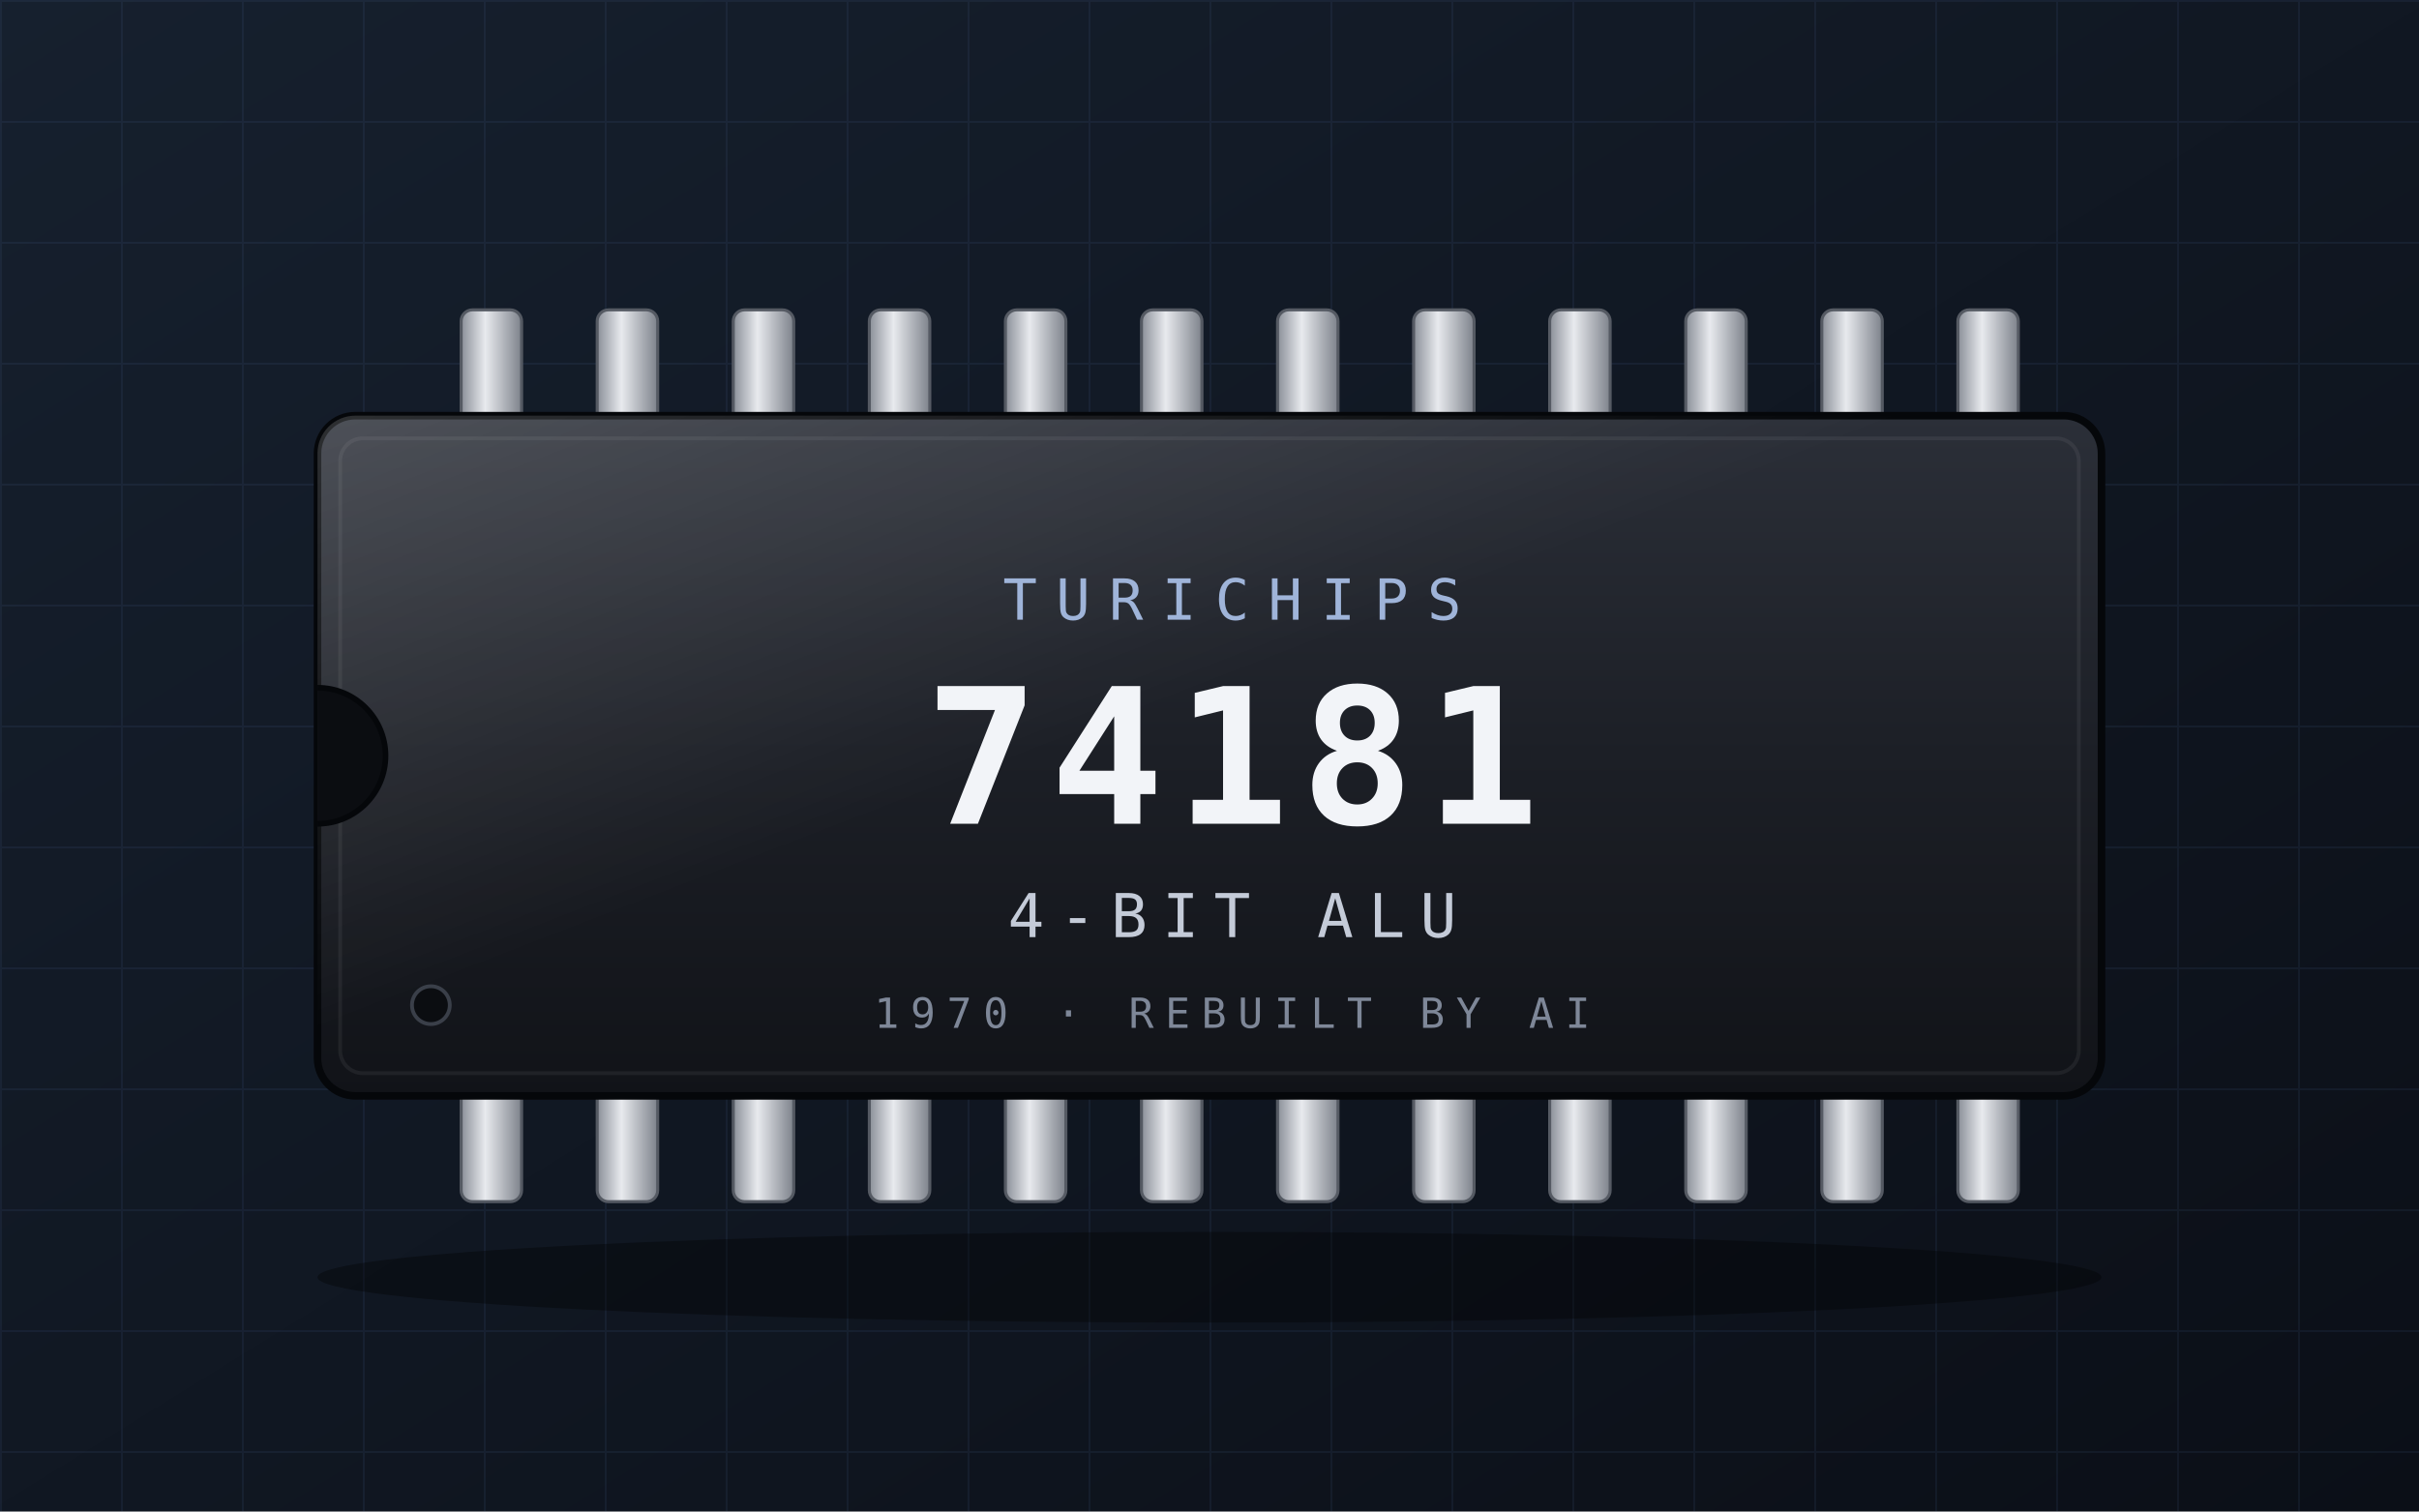
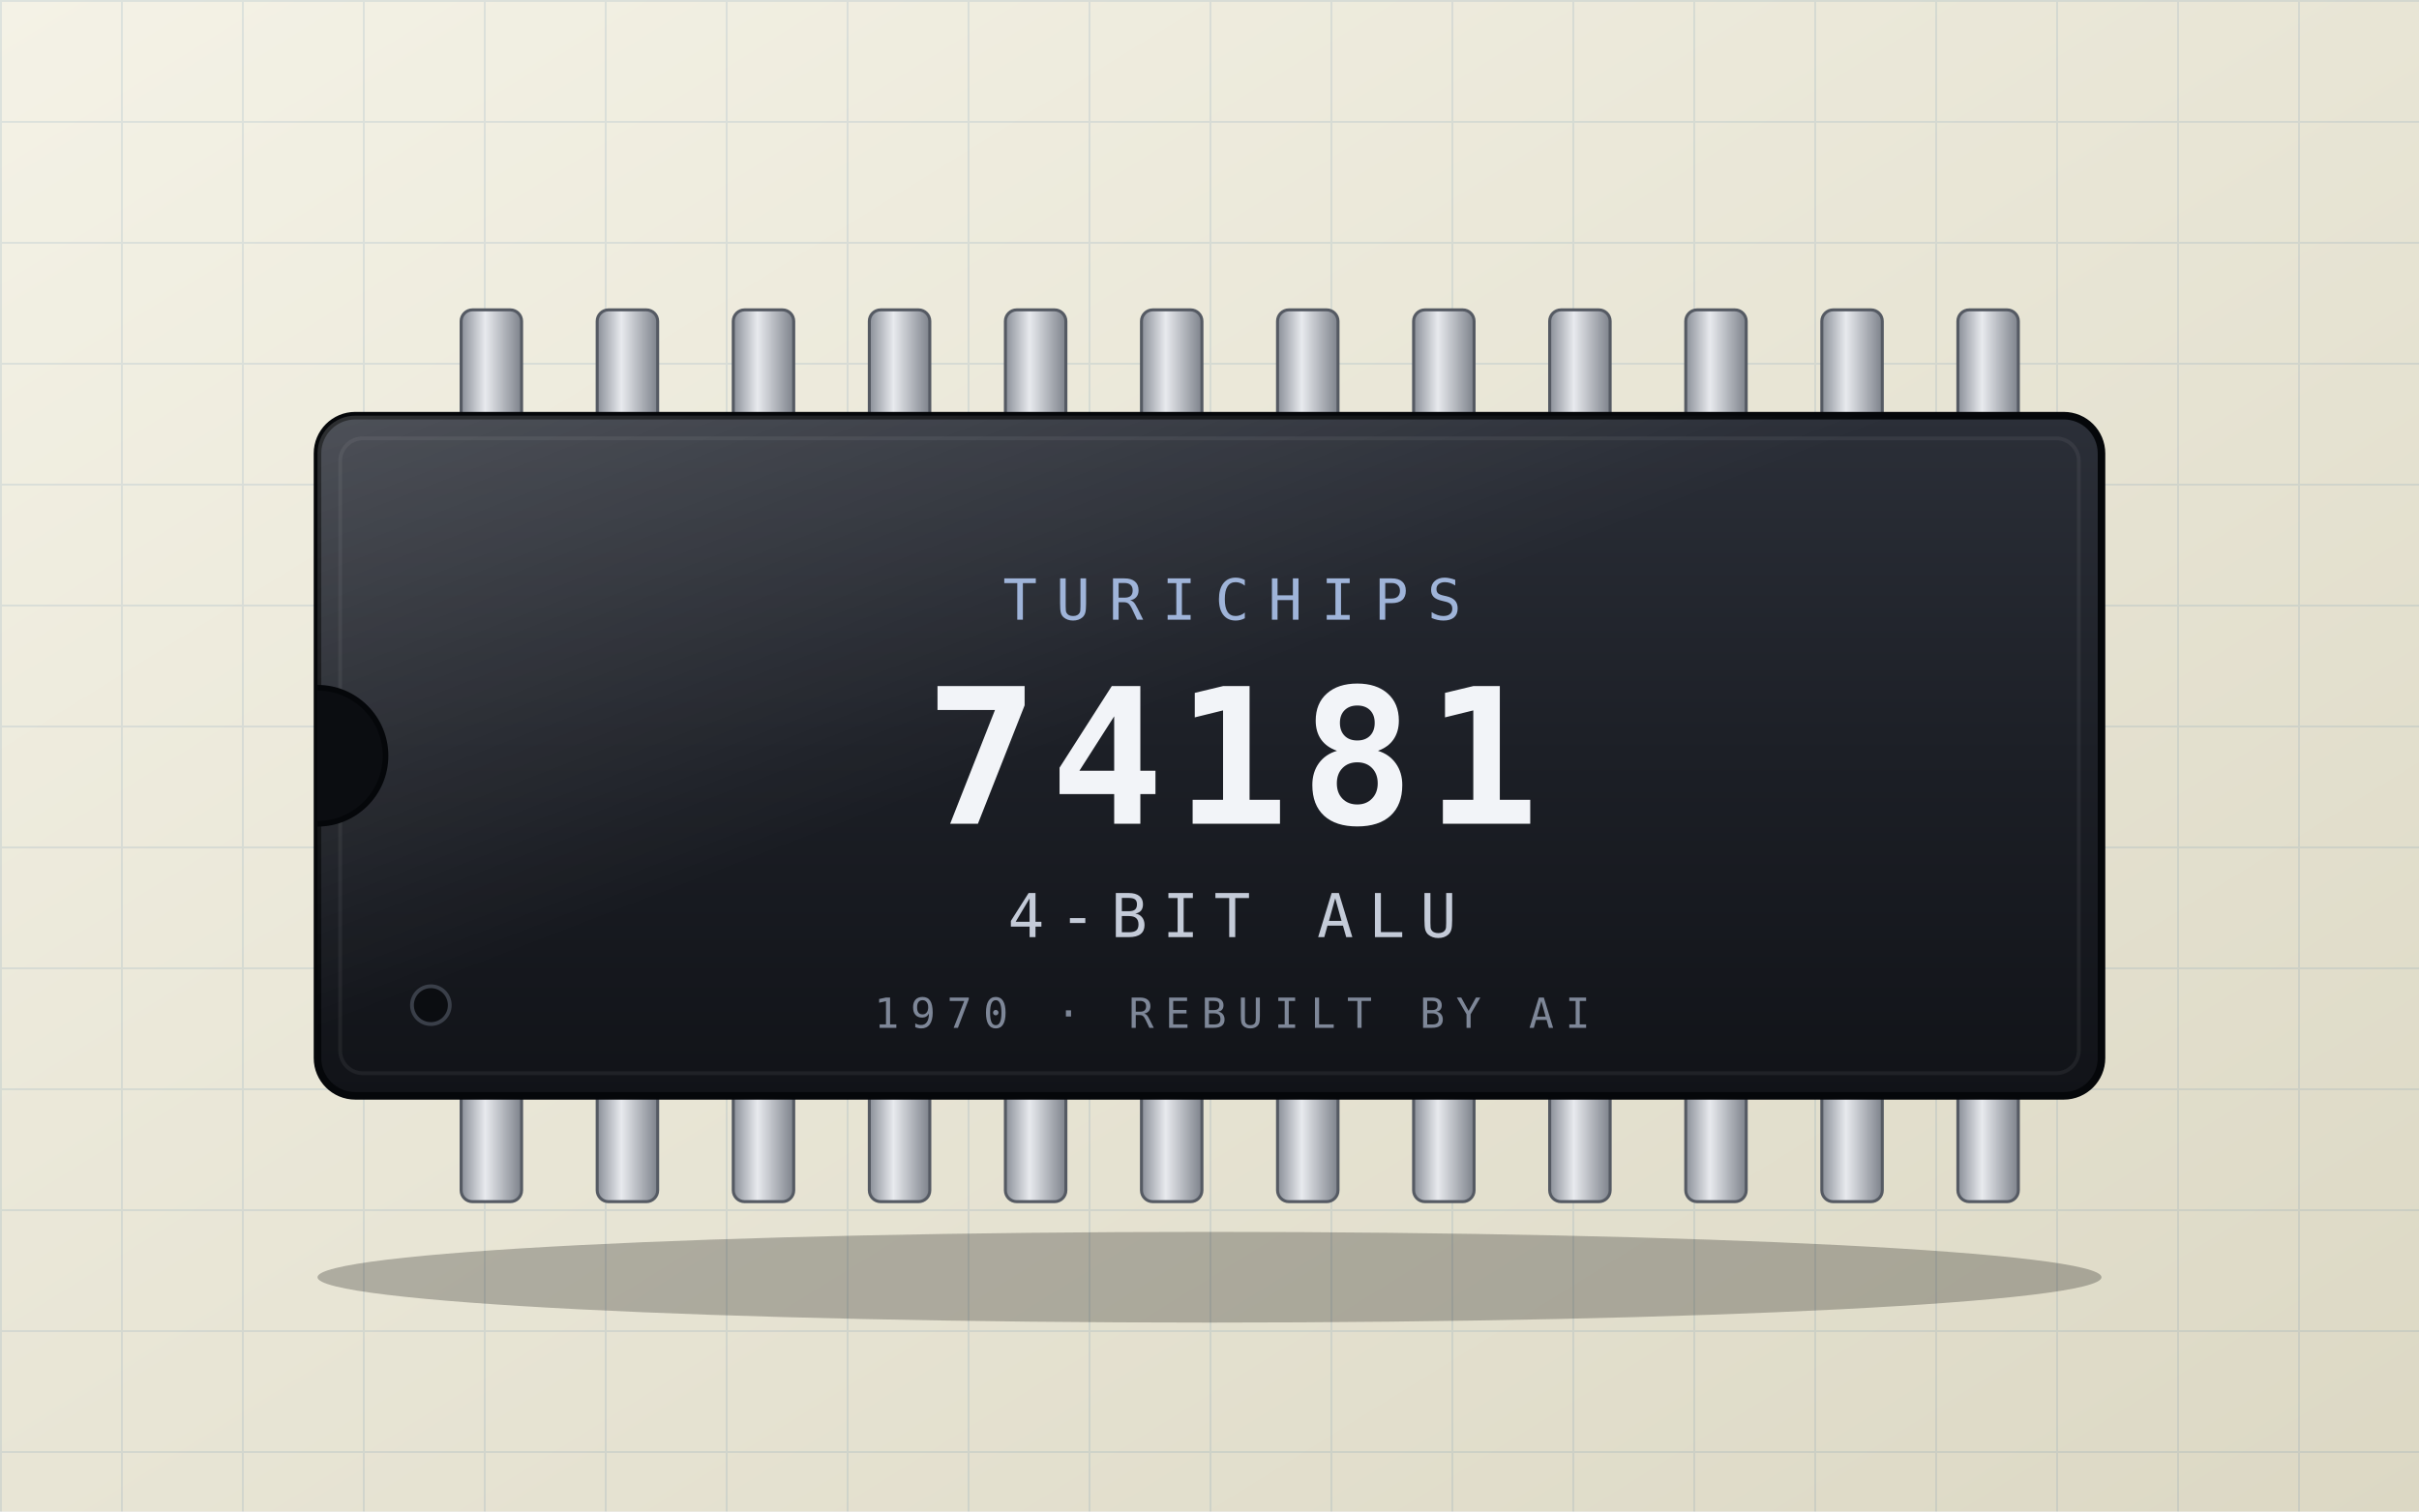
<svg xmlns="http://www.w3.org/2000/svg" viewBox="0 0 640 400" role="img" aria-label="Illustration of the 74181 chip in a 24-pin DIP package">
  <defs>
    <linearGradient id="bg" x1="0" y1="0" x2="1" y2="1">
-       <stop offset="0" stop-color="#16202e" />
-       <stop offset="1" stop-color="#0b0f17" />
+       <stop offset="0" stop-color="#f4f2e6" />
+       <stop offset="1" stop-color="#dcd8c4" />
    </linearGradient>
    <linearGradient id="body" x1="0" y1="0" x2="0" y2="1">
      <stop offset="0" stop-color="#2b2f38" />
      <stop offset=".5" stop-color="#1c1f26" />
      <stop offset="1" stop-color="#111318" />
    </linearGradient>
    <linearGradient id="pin" x1="0" y1="0" x2="1" y2="0">
      <stop offset="0" stop-color="#8a8f98" />
      <stop offset=".4" stop-color="#e8eaee" />
      <stop offset="1" stop-color="#7d828b" />
    </linearGradient>
    <linearGradient id="shine" x1="0" y1="0" x2="1" y2="1">
      <stop offset="0" stop-color="#fff" stop-opacity=".16" />
      <stop offset=".45" stop-color="#fff" stop-opacity="0" />
    </linearGradient>
    <pattern id="grid" width="32" height="32" patternUnits="userSpaceOnUse">
-       <path d="M32 0H0V32" fill="none" stroke="#7aa2ff" stroke-opacity=".07" />
+       <path d="M32 0H0V32" fill="none" stroke="#3a6ea5" stroke-opacity=".12" />
    </pattern>
  </defs>
  <rect width="640" height="400" fill="url(#bg)" />
  <rect width="640" height="400" fill="url(#grid)" />
-   <ellipse cx="320.0" cy="338" rx="236.0" ry="12" fill="#000" opacity=".35" />
+   <ellipse cx="320.0" cy="338" rx="236.0" ry="12" fill="#000" opacity=".25" />
  <g>
    <rect x="122.0" y="82" width="16" height="34" rx="3" fill="url(#pin)" stroke="#555a63" stroke-width=".8" />
  </g>
  <g>
    <rect x="158.0" y="82" width="16" height="34" rx="3" fill="url(#pin)" stroke="#555a63" stroke-width=".8" />
  </g>
  <g>
    <rect x="194.0" y="82" width="16" height="34" rx="3" fill="url(#pin)" stroke="#555a63" stroke-width=".8" />
  </g>
  <g>
    <rect x="230.0" y="82" width="16" height="34" rx="3" fill="url(#pin)" stroke="#555a63" stroke-width=".8" />
  </g>
  <g>
    <rect x="266.0" y="82" width="16" height="34" rx="3" fill="url(#pin)" stroke="#555a63" stroke-width=".8" />
  </g>
  <g>
    <rect x="302.0" y="82" width="16" height="34" rx="3" fill="url(#pin)" stroke="#555a63" stroke-width=".8" />
  </g>
  <g>
    <rect x="338.0" y="82" width="16" height="34" rx="3" fill="url(#pin)" stroke="#555a63" stroke-width=".8" />
  </g>
  <g>
    <rect x="374.0" y="82" width="16" height="34" rx="3" fill="url(#pin)" stroke="#555a63" stroke-width=".8" />
  </g>
  <g>
    <rect x="410.0" y="82" width="16" height="34" rx="3" fill="url(#pin)" stroke="#555a63" stroke-width=".8" />
  </g>
  <g>
    <rect x="446.0" y="82" width="16" height="34" rx="3" fill="url(#pin)" stroke="#555a63" stroke-width=".8" />
  </g>
  <g>
    <rect x="482.0" y="82" width="16" height="34" rx="3" fill="url(#pin)" stroke="#555a63" stroke-width=".8" />
  </g>
  <g>
    <rect x="518.0" y="82" width="16" height="34" rx="3" fill="url(#pin)" stroke="#555a63" stroke-width=".8" />
  </g>
  <g>
    <rect x="122.0" y="284" width="16" height="34" rx="3" fill="url(#pin)" stroke="#555a63" stroke-width=".8" />
  </g>
  <g>
    <rect x="158.0" y="284" width="16" height="34" rx="3" fill="url(#pin)" stroke="#555a63" stroke-width=".8" />
  </g>
  <g>
    <rect x="194.0" y="284" width="16" height="34" rx="3" fill="url(#pin)" stroke="#555a63" stroke-width=".8" />
  </g>
  <g>
    <rect x="230.0" y="284" width="16" height="34" rx="3" fill="url(#pin)" stroke="#555a63" stroke-width=".8" />
  </g>
  <g>
    <rect x="266.0" y="284" width="16" height="34" rx="3" fill="url(#pin)" stroke="#555a63" stroke-width=".8" />
  </g>
  <g>
    <rect x="302.0" y="284" width="16" height="34" rx="3" fill="url(#pin)" stroke="#555a63" stroke-width=".8" />
  </g>
  <g>
    <rect x="338.0" y="284" width="16" height="34" rx="3" fill="url(#pin)" stroke="#555a63" stroke-width=".8" />
  </g>
  <g>
    <rect x="374.0" y="284" width="16" height="34" rx="3" fill="url(#pin)" stroke="#555a63" stroke-width=".8" />
  </g>
  <g>
    <rect x="410.0" y="284" width="16" height="34" rx="3" fill="url(#pin)" stroke="#555a63" stroke-width=".8" />
  </g>
  <g>
    <rect x="446.0" y="284" width="16" height="34" rx="3" fill="url(#pin)" stroke="#555a63" stroke-width=".8" />
  </g>
  <g>
    <rect x="482.0" y="284" width="16" height="34" rx="3" fill="url(#pin)" stroke="#555a63" stroke-width=".8" />
  </g>
  <g>
    <rect x="518.0" y="284" width="16" height="34" rx="3" fill="url(#pin)" stroke="#555a63" stroke-width=".8" />
  </g>
  <rect x="84.0" y="110" width="472" height="180" rx="10" fill="url(#body)" stroke="#05070a" stroke-width="2" />
  <rect x="84.0" y="110" width="472" height="180" rx="10" fill="url(#shine)" />
  <rect x="90.0" y="116" width="460" height="168" rx="6" fill="none" stroke="#fff" stroke-opacity=".06" />
  <path d="M84.0 182.0 a18 18 0 0 1 0 36" fill="#0b0d11" stroke="#05070a" stroke-width="1.5" />
  <circle cx="114.0" cy="266" r="5" fill="#0b0d11" stroke="#3a3f49" />
  <text x="326.0" y="164" font-family="ui-monospace,SFMono-Regular,Menlo,Consolas,monospace" text-anchor="middle" font-size="15" letter-spacing="5" fill="#9fb4d9">TURICHIPS</text>
  <text x="326.0" y="218" font-family="ui-monospace,SFMono-Regular,Menlo,Consolas,monospace" text-anchor="middle" font-size="50" font-weight="700" letter-spacing="3" fill="#f2f4f8">74181</text>
  <text x="326.0" y="248" font-family="ui-monospace,SFMono-Regular,Menlo,Consolas,monospace" text-anchor="middle" font-size="16" letter-spacing="4" fill="#c4cbd8">4-BIT ALU</text>
  <text x="326.0" y="272" font-family="ui-monospace,SFMono-Regular,Menlo,Consolas,monospace" text-anchor="middle" font-size="11" letter-spacing="3" fill="#7e8798">1970 · REBUILT BY AI</text>
</svg>
